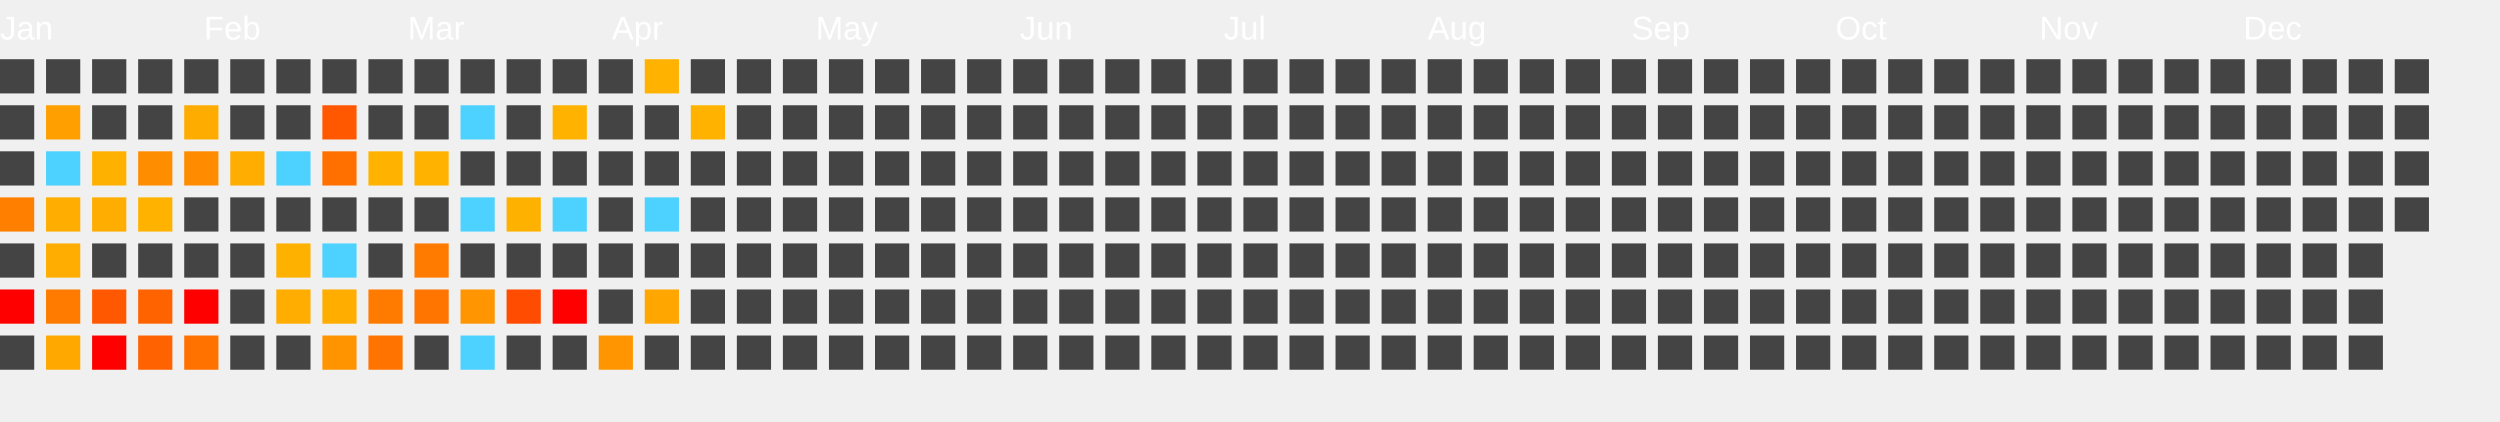
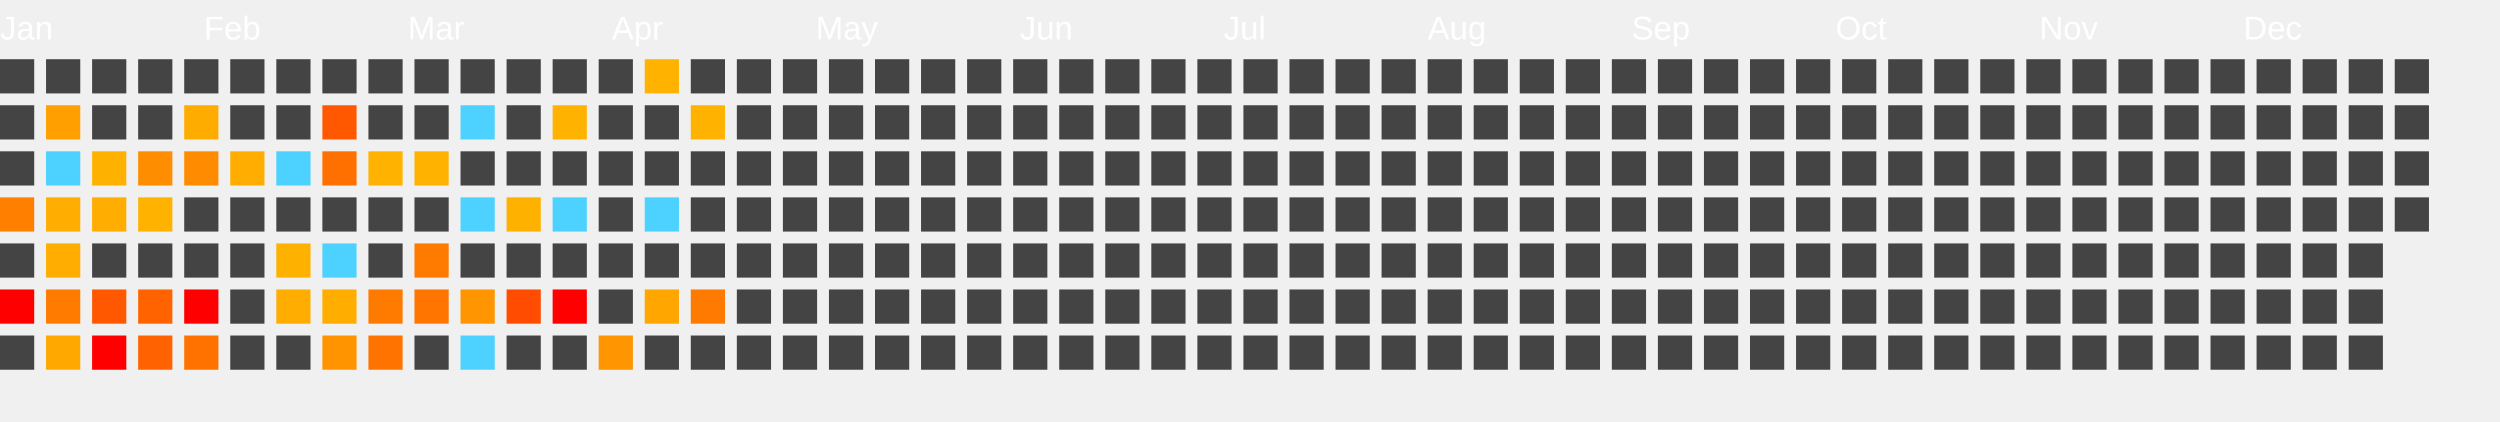
<svg xmlns="http://www.w3.org/2000/svg" baseProfile="full" height="32mm" version="1.1" viewBox="0,0,190,32" width="190mm">
  <defs />
  <rect fill="none" height="32" width="190" x="0" y="0" />
  <text fill="#FFFFFF" style="font-size:2.5px; font-family:Arial" x="0.0" y="3.0">Jan</text>
  <text fill="#FFFFFF" style="font-size:2.5px; font-family:Arial" x="15.5" y="3.0">Feb</text>
  <text fill="#FFFFFF" style="font-size:2.5px; font-family:Arial" x="31.0" y="3.0">Mar</text>
  <text fill="#FFFFFF" style="font-size:2.5px; font-family:Arial" x="46.5" y="3.0">Apr</text>
  <text fill="#FFFFFF" style="font-size:2.5px; font-family:Arial" x="62.0" y="3.0">May</text>
  <text fill="#FFFFFF" style="font-size:2.5px; font-family:Arial" x="77.5" y="3.0">Jun</text>
  <text fill="#FFFFFF" style="font-size:2.5px; font-family:Arial" x="93.0" y="3.0">Jul</text>
  <text fill="#FFFFFF" style="font-size:2.5px; font-family:Arial" x="108.5" y="3.0">Aug</text>
  <text fill="#FFFFFF" style="font-size:2.5px; font-family:Arial" x="124.0" y="3.0">Sep</text>
  <text fill="#FFFFFF" style="font-size:2.5px; font-family:Arial" x="139.5" y="3.0">Oct</text>
  <text fill="#FFFFFF" style="font-size:2.5px; font-family:Arial" x="155.0" y="3.0">Nov</text>
  <text fill="#FFFFFF" style="font-size:2.5px; font-family:Arial" x="170.5" y="3.0">Dec</text>
  <rect fill="#444444" height="2.6" width="2.6" x="0.0" y="4.5" />
  <rect fill="#444444" height="2.6" width="2.6" x="0.0" y="8.0" />
  <rect fill="#444444" height="2.6" width="2.6" x="0.0" y="11.5" />
  <rect fill="#ff7f00" height="2.6" width="2.6" x="0.0" y="15.0" />
  <rect fill="#444444" height="2.6" width="2.6" x="0.0" y="18.5" />
  <rect fill="red" height="2.6" width="2.6" x="0.0" y="22.0" />
  <rect fill="#444444" height="2.6" width="2.6" x="0.0" y="25.5" />
  <rect fill="#444444" height="2.6" width="2.6" x="3.5" y="4.5" />
  <rect fill="#ff9f00" height="2.6" width="2.6" x="3.5" y="8.0" />
  <rect fill="#4dd2ff" height="2.6" width="2.6" x="3.5" y="11.5" />
  <rect fill="#ffad00" height="2.6" width="2.6" x="3.5" y="15.0" />
  <rect fill="#ffad00" height="2.6" width="2.6" x="3.5" y="18.5" />
  <rect fill="#ff7b00" height="2.6" width="2.6" x="3.5" y="22.0" />
  <rect fill="#ffa900" height="2.6" width="2.6" x="3.5" y="25.5" />
  <rect fill="#444444" height="2.6" width="2.6" x="7.0" y="4.5" />
  <rect fill="#444444" height="2.6" width="2.6" x="7.0" y="8.0" />
  <rect fill="#ffb100" height="2.6" width="2.6" x="7.0" y="11.5" />
  <rect fill="#ffad00" height="2.6" width="2.6" x="7.0" y="15.0" />
  <rect fill="#444444" height="2.6" width="2.6" x="7.0" y="18.5" />
  <rect fill="#ff5800" height="2.6" width="2.6" x="7.0" y="22.0" />
  <rect fill="red" height="2.6" width="2.6" x="7.0" y="25.5" />
  <rect fill="#444444" height="2.6" width="2.6" x="10.5" y="4.5" />
  <rect fill="#444444" height="2.6" width="2.6" x="10.5" y="8.0" />
  <rect fill="#ff8d00" height="2.6" width="2.6" x="10.5" y="11.5" />
  <rect fill="#ffb200" height="2.6" width="2.6" x="10.5" y="15.0" />
  <rect fill="#444444" height="2.6" width="2.6" x="10.5" y="18.5" />
  <rect fill="#ff6300" height="2.6" width="2.6" x="10.5" y="22.0" />
  <rect fill="#ff6200" height="2.6" width="2.6" x="10.5" y="25.5" />
  <rect fill="#444444" height="2.6" width="2.6" x="14.0" y="4.5" />
  <rect fill="#ffac00" height="2.6" width="2.6" x="14.0" y="8.0" />
  <rect fill="#ff8b00" height="2.6" width="2.6" x="14.0" y="11.5" />
  <rect fill="#444444" height="2.6" width="2.6" x="14.0" y="15.0" />
  <rect fill="#444444" height="2.6" width="2.6" x="14.0" y="18.5" />
  <rect fill="red" height="2.6" width="2.6" x="14.0" y="22.0" />
  <rect fill="#ff7200" height="2.6" width="2.6" x="14.0" y="25.5" />
  <rect fill="#444444" height="2.6" width="2.6" x="17.5" y="4.5" />
  <rect fill="#444444" height="2.6" width="2.6" x="17.5" y="8.0" />
  <rect fill="#ffad00" height="2.6" width="2.6" x="17.5" y="11.5" />
  <rect fill="#444444" height="2.6" width="2.6" x="17.5" y="15.0" />
  <rect fill="#444444" height="2.6" width="2.6" x="17.5" y="18.5" />
  <rect fill="#444444" height="2.6" width="2.6" x="17.5" y="22.0" />
  <rect fill="#444444" height="2.6" width="2.6" x="17.5" y="25.5" />
  <rect fill="#444444" height="2.6" width="2.6" x="21.0" y="4.5" />
  <rect fill="#444444" height="2.6" width="2.6" x="21.0" y="8.0" />
  <rect fill="#4dd2ff" height="2.6" width="2.6" x="21.0" y="11.5" />
  <rect fill="#444444" height="2.6" width="2.6" x="21.0" y="15.0" />
  <rect fill="#ffb100" height="2.6" width="2.6" x="21.0" y="18.5" />
  <rect fill="#ffad00" height="2.6" width="2.6" x="21.0" y="22.0" />
  <rect fill="#444444" height="2.6" width="2.6" x="21.0" y="25.5" />
  <rect fill="#444444" height="2.6" width="2.6" x="24.5" y="4.5" />
  <rect fill="#ff5800" height="2.6" width="2.6" x="24.5" y="8.0" />
  <rect fill="#ff7000" height="2.6" width="2.6" x="24.5" y="11.5" />
  <rect fill="#444444" height="2.6" width="2.6" x="24.5" y="15.0" />
  <rect fill="#4dd2ff" height="2.6" width="2.6" x="24.5" y="18.5" />
  <rect fill="#ffae00" height="2.6" width="2.6" x="24.5" y="22.0" />
  <rect fill="#ff9400" height="2.6" width="2.6" x="24.5" y="25.5" />
  <rect fill="#444444" height="2.6" width="2.6" x="28.0" y="4.5" />
  <rect fill="#444444" height="2.6" width="2.6" x="28.0" y="8.0" />
  <rect fill="#ffb300" height="2.6" width="2.6" x="28.0" y="11.5" />
  <rect fill="#444444" height="2.6" width="2.6" x="28.0" y="15.0" />
  <rect fill="#444444" height="2.6" width="2.6" x="28.0" y="18.5" />
  <rect fill="#ff7b00" height="2.6" width="2.6" x="28.0" y="22.0" />
  <rect fill="#ff7400" height="2.6" width="2.6" x="28.0" y="25.5" />
  <rect fill="#444444" height="2.6" width="2.6" x="31.5" y="4.5" />
  <rect fill="#444444" height="2.6" width="2.6" x="31.5" y="8.0" />
  <rect fill="#ffb300" height="2.6" width="2.6" x="31.5" y="11.5" />
  <rect fill="#444444" height="2.6" width="2.6" x="31.5" y="15.0" />
  <rect fill="#ff7b00" height="2.6" width="2.6" x="31.5" y="18.5" />
  <rect fill="#ff7500" height="2.6" width="2.6" x="31.5" y="22.0" />
  <rect fill="#444444" height="2.6" width="2.6" x="31.5" y="25.5" />
  <rect fill="#444444" height="2.6" width="2.6" x="35.0" y="4.5" />
  <rect fill="#4dd2ff" height="2.6" width="2.6" x="35.0" y="8.0" />
  <rect fill="#444444" height="2.6" width="2.6" x="35.0" y="11.5" />
  <rect fill="#4dd2ff" height="2.6" width="2.6" x="35.0" y="15.0" />
  <rect fill="#444444" height="2.6" width="2.6" x="35.0" y="18.5" />
  <rect fill="#ff9500" height="2.6" width="2.6" x="35.0" y="22.0" />
  <rect fill="#4dd2ff" height="2.6" width="2.6" x="35.0" y="25.5" />
  <rect fill="#444444" height="2.6" width="2.6" x="38.5" y="4.5" />
  <rect fill="#444444" height="2.6" width="2.6" x="38.5" y="8.0" />
  <rect fill="#444444" height="2.6" width="2.6" x="38.5" y="11.5" />
  <rect fill="#ffb100" height="2.6" width="2.6" x="38.5" y="15.0" />
  <rect fill="#444444" height="2.6" width="2.6" x="38.5" y="18.5" />
  <rect fill="#ff4c00" height="2.6" width="2.6" x="38.5" y="22.0" />
  <rect fill="#444444" height="2.6" width="2.6" x="38.5" y="25.5" />
  <rect fill="#444444" height="2.6" width="2.6" x="42.0" y="4.5" />
  <rect fill="#ffb300" height="2.6" width="2.6" x="42.0" y="8.0" />
  <rect fill="#444444" height="2.6" width="2.6" x="42.0" y="11.5" />
  <rect fill="#4dd2ff" height="2.6" width="2.6" x="42.0" y="15.0" />
  <rect fill="#444444" height="2.6" width="2.6" x="42.0" y="18.5" />
  <rect fill="red" height="2.6" width="2.6" x="42.0" y="22.0" />
  <rect fill="#444444" height="2.6" width="2.6" x="42.0" y="25.5" />
  <rect fill="#444444" height="2.6" width="2.6" x="45.5" y="4.5" />
  <rect fill="#444444" height="2.6" width="2.6" x="45.5" y="8.0" />
  <rect fill="#444444" height="2.6" width="2.6" x="45.5" y="11.5" />
  <rect fill="#444444" height="2.6" width="2.6" x="45.5" y="15.0" />
  <rect fill="#444444" height="2.6" width="2.6" x="45.5" y="18.5" />
  <rect fill="#444444" height="2.6" width="2.6" x="45.5" y="22.0" />
  <rect fill="#ff9500" height="2.6" width="2.6" x="45.5" y="25.5" />
  <rect fill="#ffb300" height="2.6" width="2.6" x="49.0" y="4.5" />
  <rect fill="#444444" height="2.6" width="2.6" x="49.0" y="8.0" />
  <rect fill="#444444" height="2.6" width="2.6" x="49.0" y="11.5" />
  <rect fill="#4dd2ff" height="2.6" width="2.6" x="49.0" y="15.0" />
  <rect fill="#444444" height="2.6" width="2.6" x="49.0" y="18.5" />
  <rect fill="#ffa600" height="2.6" width="2.6" x="49.0" y="22.0" />
  <rect fill="#444444" height="2.6" width="2.6" x="49.0" y="25.5" />
  <rect fill="#444444" height="2.6" width="2.6" x="52.5" y="4.5" />
  <rect fill="#ffb300" height="2.6" width="2.6" x="52.5" y="8.0" />
  <rect fill="#444444" height="2.6" width="2.6" x="52.5" y="11.5" />
  <rect fill="#444444" height="2.6" width="2.6" x="52.5" y="15.0" />
  <rect fill="#444444" height="2.6" width="2.6" x="52.5" y="18.5" />
-   <rect fill="#444444" height="2.6" width="2.6" x="52.5" y="22.0" />
+   <rect fill="#ff7a00" height="2.6" width="2.6" x="52.5" y="22.0" />
  <rect fill="#444444" height="2.6" width="2.6" x="52.5" y="25.5" />
  <rect fill="#444444" height="2.6" width="2.6" x="56.0" y="4.5" />
  <rect fill="#444444" height="2.6" width="2.6" x="56.0" y="8.0" />
  <rect fill="#444444" height="2.6" width="2.6" x="56.0" y="11.5" />
  <rect fill="#444444" height="2.6" width="2.6" x="56.0" y="15.0" />
  <rect fill="#444444" height="2.6" width="2.6" x="56.0" y="18.5" />
  <rect fill="#444444" height="2.6" width="2.6" x="56.0" y="22.0" />
  <rect fill="#444444" height="2.6" width="2.6" x="56.0" y="25.5" />
  <rect fill="#444444" height="2.6" width="2.6" x="59.5" y="4.5" />
  <rect fill="#444444" height="2.6" width="2.6" x="59.5" y="8.0" />
  <rect fill="#444444" height="2.6" width="2.6" x="59.5" y="11.5" />
  <rect fill="#444444" height="2.6" width="2.6" x="59.5" y="15.0" />
  <rect fill="#444444" height="2.6" width="2.6" x="59.5" y="18.5" />
  <rect fill="#444444" height="2.6" width="2.6" x="59.5" y="22.0" />
  <rect fill="#444444" height="2.6" width="2.6" x="59.5" y="25.5" />
  <rect fill="#444444" height="2.6" width="2.6" x="63.0" y="4.5" />
  <rect fill="#444444" height="2.6" width="2.6" x="63.0" y="8.0" />
  <rect fill="#444444" height="2.6" width="2.6" x="63.0" y="11.5" />
  <rect fill="#444444" height="2.6" width="2.6" x="63.0" y="15.0" />
  <rect fill="#444444" height="2.6" width="2.6" x="63.0" y="18.5" />
  <rect fill="#444444" height="2.6" width="2.6" x="63.0" y="22.0" />
  <rect fill="#444444" height="2.6" width="2.6" x="63.0" y="25.5" />
  <rect fill="#444444" height="2.6" width="2.6" x="66.5" y="4.5" />
  <rect fill="#444444" height="2.6" width="2.6" x="66.5" y="8.0" />
  <rect fill="#444444" height="2.6" width="2.6" x="66.5" y="11.5" />
  <rect fill="#444444" height="2.6" width="2.6" x="66.5" y="15.0" />
  <rect fill="#444444" height="2.6" width="2.6" x="66.5" y="18.5" />
  <rect fill="#444444" height="2.6" width="2.6" x="66.5" y="22.0" />
  <rect fill="#444444" height="2.6" width="2.6" x="66.5" y="25.5" />
  <rect fill="#444444" height="2.6" width="2.6" x="70.0" y="4.5" />
  <rect fill="#444444" height="2.6" width="2.6" x="70.0" y="8.0" />
  <rect fill="#444444" height="2.6" width="2.6" x="70.0" y="11.5" />
  <rect fill="#444444" height="2.6" width="2.6" x="70.0" y="15.0" />
  <rect fill="#444444" height="2.6" width="2.6" x="70.0" y="18.5" />
  <rect fill="#444444" height="2.6" width="2.6" x="70.0" y="22.0" />
  <rect fill="#444444" height="2.6" width="2.6" x="70.0" y="25.5" />
  <rect fill="#444444" height="2.6" width="2.6" x="73.5" y="4.5" />
  <rect fill="#444444" height="2.6" width="2.6" x="73.5" y="8.0" />
  <rect fill="#444444" height="2.6" width="2.6" x="73.5" y="11.5" />
  <rect fill="#444444" height="2.6" width="2.6" x="73.5" y="15.0" />
  <rect fill="#444444" height="2.6" width="2.6" x="73.5" y="18.5" />
  <rect fill="#444444" height="2.6" width="2.6" x="73.5" y="22.0" />
  <rect fill="#444444" height="2.6" width="2.6" x="73.5" y="25.5" />
  <rect fill="#444444" height="2.6" width="2.6" x="77.0" y="4.5" />
  <rect fill="#444444" height="2.6" width="2.6" x="77.0" y="8.0" />
  <rect fill="#444444" height="2.6" width="2.6" x="77.0" y="11.5" />
  <rect fill="#444444" height="2.6" width="2.6" x="77.0" y="15.0" />
  <rect fill="#444444" height="2.6" width="2.6" x="77.0" y="18.5" />
  <rect fill="#444444" height="2.6" width="2.6" x="77.0" y="22.0" />
  <rect fill="#444444" height="2.6" width="2.6" x="77.0" y="25.5" />
  <rect fill="#444444" height="2.6" width="2.6" x="80.5" y="4.5" />
  <rect fill="#444444" height="2.6" width="2.6" x="80.5" y="8.0" />
  <rect fill="#444444" height="2.6" width="2.6" x="80.5" y="11.5" />
  <rect fill="#444444" height="2.6" width="2.6" x="80.5" y="15.0" />
  <rect fill="#444444" height="2.6" width="2.6" x="80.5" y="18.5" />
  <rect fill="#444444" height="2.6" width="2.6" x="80.5" y="22.0" />
  <rect fill="#444444" height="2.6" width="2.6" x="80.5" y="25.5" />
  <rect fill="#444444" height="2.6" width="2.6" x="84.0" y="4.5" />
  <rect fill="#444444" height="2.6" width="2.6" x="84.0" y="8.0" />
  <rect fill="#444444" height="2.6" width="2.6" x="84.0" y="11.5" />
  <rect fill="#444444" height="2.6" width="2.6" x="84.0" y="15.0" />
  <rect fill="#444444" height="2.6" width="2.6" x="84.0" y="18.5" />
  <rect fill="#444444" height="2.6" width="2.6" x="84.0" y="22.0" />
  <rect fill="#444444" height="2.6" width="2.6" x="84.0" y="25.5" />
  <rect fill="#444444" height="2.6" width="2.6" x="87.5" y="4.5" />
  <rect fill="#444444" height="2.6" width="2.6" x="87.5" y="8.0" />
  <rect fill="#444444" height="2.6" width="2.6" x="87.5" y="11.5" />
  <rect fill="#444444" height="2.6" width="2.6" x="87.5" y="15.0" />
  <rect fill="#444444" height="2.6" width="2.6" x="87.5" y="18.5" />
  <rect fill="#444444" height="2.6" width="2.6" x="87.5" y="22.0" />
  <rect fill="#444444" height="2.6" width="2.6" x="87.5" y="25.5" />
  <rect fill="#444444" height="2.6" width="2.6" x="91.0" y="4.5" />
  <rect fill="#444444" height="2.6" width="2.6" x="91.0" y="8.0" />
  <rect fill="#444444" height="2.6" width="2.6" x="91.0" y="11.5" />
  <rect fill="#444444" height="2.6" width="2.6" x="91.0" y="15.0" />
  <rect fill="#444444" height="2.6" width="2.6" x="91.0" y="18.5" />
  <rect fill="#444444" height="2.6" width="2.6" x="91.0" y="22.0" />
  <rect fill="#444444" height="2.6" width="2.6" x="91.0" y="25.5" />
  <rect fill="#444444" height="2.6" width="2.6" x="94.5" y="4.5" />
  <rect fill="#444444" height="2.6" width="2.6" x="94.5" y="8.0" />
  <rect fill="#444444" height="2.6" width="2.6" x="94.5" y="11.5" />
  <rect fill="#444444" height="2.6" width="2.6" x="94.5" y="15.0" />
  <rect fill="#444444" height="2.6" width="2.6" x="94.5" y="18.5" />
  <rect fill="#444444" height="2.6" width="2.6" x="94.5" y="22.0" />
  <rect fill="#444444" height="2.6" width="2.6" x="94.5" y="25.5" />
  <rect fill="#444444" height="2.6" width="2.6" x="98.0" y="4.5" />
  <rect fill="#444444" height="2.6" width="2.6" x="98.0" y="8.0" />
  <rect fill="#444444" height="2.6" width="2.6" x="98.0" y="11.5" />
  <rect fill="#444444" height="2.6" width="2.6" x="98.0" y="15.0" />
  <rect fill="#444444" height="2.6" width="2.6" x="98.0" y="18.5" />
  <rect fill="#444444" height="2.6" width="2.6" x="98.0" y="22.0" />
  <rect fill="#444444" height="2.6" width="2.6" x="98.0" y="25.5" />
  <rect fill="#444444" height="2.6" width="2.6" x="101.5" y="4.5" />
  <rect fill="#444444" height="2.6" width="2.6" x="101.5" y="8.0" />
  <rect fill="#444444" height="2.6" width="2.6" x="101.5" y="11.5" />
  <rect fill="#444444" height="2.6" width="2.6" x="101.5" y="15.0" />
  <rect fill="#444444" height="2.6" width="2.6" x="101.5" y="18.5" />
  <rect fill="#444444" height="2.6" width="2.6" x="101.5" y="22.0" />
  <rect fill="#444444" height="2.6" width="2.6" x="101.5" y="25.5" />
  <rect fill="#444444" height="2.6" width="2.6" x="105.0" y="4.5" />
  <rect fill="#444444" height="2.6" width="2.6" x="105.0" y="8.0" />
  <rect fill="#444444" height="2.6" width="2.6" x="105.0" y="11.5" />
  <rect fill="#444444" height="2.6" width="2.6" x="105.0" y="15.0" />
  <rect fill="#444444" height="2.6" width="2.6" x="105.0" y="18.5" />
  <rect fill="#444444" height="2.6" width="2.6" x="105.0" y="22.0" />
  <rect fill="#444444" height="2.6" width="2.6" x="105.0" y="25.5" />
  <rect fill="#444444" height="2.6" width="2.6" x="108.5" y="4.5" />
  <rect fill="#444444" height="2.6" width="2.6" x="108.5" y="8.0" />
  <rect fill="#444444" height="2.6" width="2.6" x="108.5" y="11.5" />
  <rect fill="#444444" height="2.6" width="2.6" x="108.5" y="15.0" />
  <rect fill="#444444" height="2.6" width="2.6" x="108.5" y="18.5" />
  <rect fill="#444444" height="2.6" width="2.6" x="108.5" y="22.0" />
  <rect fill="#444444" height="2.6" width="2.6" x="108.5" y="25.5" />
  <rect fill="#444444" height="2.6" width="2.6" x="112.0" y="4.5" />
  <rect fill="#444444" height="2.6" width="2.6" x="112.0" y="8.0" />
  <rect fill="#444444" height="2.6" width="2.6" x="112.0" y="11.5" />
  <rect fill="#444444" height="2.6" width="2.6" x="112.0" y="15.0" />
  <rect fill="#444444" height="2.6" width="2.6" x="112.0" y="18.5" />
  <rect fill="#444444" height="2.6" width="2.6" x="112.0" y="22.0" />
  <rect fill="#444444" height="2.6" width="2.6" x="112.0" y="25.5" />
  <rect fill="#444444" height="2.6" width="2.6" x="115.5" y="4.5" />
  <rect fill="#444444" height="2.6" width="2.6" x="115.5" y="8.0" />
  <rect fill="#444444" height="2.6" width="2.6" x="115.5" y="11.5" />
  <rect fill="#444444" height="2.6" width="2.6" x="115.5" y="15.0" />
  <rect fill="#444444" height="2.6" width="2.6" x="115.5" y="18.5" />
  <rect fill="#444444" height="2.6" width="2.6" x="115.5" y="22.0" />
  <rect fill="#444444" height="2.6" width="2.6" x="115.5" y="25.5" />
  <rect fill="#444444" height="2.6" width="2.6" x="119.0" y="4.5" />
  <rect fill="#444444" height="2.6" width="2.6" x="119.0" y="8.0" />
  <rect fill="#444444" height="2.6" width="2.6" x="119.0" y="11.5" />
  <rect fill="#444444" height="2.6" width="2.6" x="119.0" y="15.0" />
  <rect fill="#444444" height="2.6" width="2.6" x="119.0" y="18.5" />
  <rect fill="#444444" height="2.6" width="2.6" x="119.0" y="22.0" />
  <rect fill="#444444" height="2.6" width="2.6" x="119.0" y="25.5" />
  <rect fill="#444444" height="2.6" width="2.6" x="122.5" y="4.5" />
  <rect fill="#444444" height="2.6" width="2.6" x="122.5" y="8.0" />
  <rect fill="#444444" height="2.6" width="2.6" x="122.5" y="11.5" />
  <rect fill="#444444" height="2.6" width="2.6" x="122.5" y="15.0" />
  <rect fill="#444444" height="2.6" width="2.6" x="122.5" y="18.5" />
  <rect fill="#444444" height="2.6" width="2.6" x="122.5" y="22.0" />
  <rect fill="#444444" height="2.6" width="2.6" x="122.5" y="25.5" />
  <rect fill="#444444" height="2.6" width="2.6" x="126.0" y="4.5" />
  <rect fill="#444444" height="2.6" width="2.6" x="126.0" y="8.0" />
  <rect fill="#444444" height="2.6" width="2.6" x="126.0" y="11.5" />
  <rect fill="#444444" height="2.6" width="2.6" x="126.0" y="15.0" />
  <rect fill="#444444" height="2.6" width="2.6" x="126.0" y="18.5" />
  <rect fill="#444444" height="2.6" width="2.6" x="126.0" y="22.0" />
  <rect fill="#444444" height="2.6" width="2.6" x="126.0" y="25.5" />
  <rect fill="#444444" height="2.6" width="2.6" x="129.5" y="4.5" />
  <rect fill="#444444" height="2.6" width="2.6" x="129.5" y="8.0" />
  <rect fill="#444444" height="2.6" width="2.6" x="129.5" y="11.5" />
  <rect fill="#444444" height="2.6" width="2.6" x="129.5" y="15.0" />
  <rect fill="#444444" height="2.6" width="2.6" x="129.5" y="18.5" />
  <rect fill="#444444" height="2.6" width="2.6" x="129.5" y="22.0" />
  <rect fill="#444444" height="2.6" width="2.6" x="129.5" y="25.5" />
  <rect fill="#444444" height="2.6" width="2.6" x="133.0" y="4.5" />
  <rect fill="#444444" height="2.6" width="2.6" x="133.0" y="8.0" />
  <rect fill="#444444" height="2.6" width="2.6" x="133.0" y="11.5" />
  <rect fill="#444444" height="2.6" width="2.6" x="133.0" y="15.0" />
  <rect fill="#444444" height="2.6" width="2.6" x="133.0" y="18.5" />
  <rect fill="#444444" height="2.6" width="2.6" x="133.0" y="22.0" />
  <rect fill="#444444" height="2.6" width="2.6" x="133.0" y="25.5" />
  <rect fill="#444444" height="2.6" width="2.6" x="136.5" y="4.5" />
  <rect fill="#444444" height="2.6" width="2.6" x="136.5" y="8.0" />
  <rect fill="#444444" height="2.6" width="2.6" x="136.5" y="11.5" />
  <rect fill="#444444" height="2.6" width="2.6" x="136.5" y="15.0" />
  <rect fill="#444444" height="2.6" width="2.6" x="136.5" y="18.5" />
  <rect fill="#444444" height="2.6" width="2.6" x="136.5" y="22.0" />
  <rect fill="#444444" height="2.6" width="2.6" x="136.5" y="25.5" />
  <rect fill="#444444" height="2.6" width="2.6" x="140.0" y="4.5" />
  <rect fill="#444444" height="2.6" width="2.6" x="140.0" y="8.0" />
  <rect fill="#444444" height="2.6" width="2.6" x="140.0" y="11.5" />
  <rect fill="#444444" height="2.6" width="2.6" x="140.0" y="15.0" />
  <rect fill="#444444" height="2.6" width="2.6" x="140.0" y="18.5" />
  <rect fill="#444444" height="2.6" width="2.6" x="140.0" y="22.0" />
  <rect fill="#444444" height="2.6" width="2.6" x="140.0" y="25.5" />
  <rect fill="#444444" height="2.6" width="2.6" x="143.5" y="4.5" />
  <rect fill="#444444" height="2.6" width="2.6" x="143.5" y="8.0" />
  <rect fill="#444444" height="2.6" width="2.6" x="143.5" y="11.5" />
  <rect fill="#444444" height="2.6" width="2.6" x="143.5" y="15.0" />
  <rect fill="#444444" height="2.6" width="2.6" x="143.5" y="18.5" />
  <rect fill="#444444" height="2.6" width="2.6" x="143.5" y="22.0" />
  <rect fill="#444444" height="2.6" width="2.6" x="143.5" y="25.5" />
  <rect fill="#444444" height="2.6" width="2.6" x="147.0" y="4.5" />
  <rect fill="#444444" height="2.6" width="2.6" x="147.0" y="8.0" />
  <rect fill="#444444" height="2.6" width="2.6" x="147.0" y="11.5" />
  <rect fill="#444444" height="2.6" width="2.6" x="147.0" y="15.0" />
  <rect fill="#444444" height="2.6" width="2.6" x="147.0" y="18.5" />
  <rect fill="#444444" height="2.6" width="2.6" x="147.0" y="22.0" />
  <rect fill="#444444" height="2.6" width="2.6" x="147.0" y="25.5" />
  <rect fill="#444444" height="2.6" width="2.6" x="150.5" y="4.5" />
  <rect fill="#444444" height="2.6" width="2.6" x="150.5" y="8.0" />
  <rect fill="#444444" height="2.6" width="2.6" x="150.5" y="11.5" />
  <rect fill="#444444" height="2.6" width="2.6" x="150.5" y="15.0" />
  <rect fill="#444444" height="2.6" width="2.6" x="150.5" y="18.5" />
  <rect fill="#444444" height="2.6" width="2.6" x="150.5" y="22.0" />
  <rect fill="#444444" height="2.6" width="2.6" x="150.5" y="25.5" />
  <rect fill="#444444" height="2.6" width="2.6" x="154.0" y="4.5" />
  <rect fill="#444444" height="2.6" width="2.6" x="154.0" y="8.0" />
  <rect fill="#444444" height="2.6" width="2.6" x="154.0" y="11.5" />
  <rect fill="#444444" height="2.6" width="2.6" x="154.0" y="15.0" />
  <rect fill="#444444" height="2.6" width="2.6" x="154.0" y="18.5" />
  <rect fill="#444444" height="2.6" width="2.6" x="154.0" y="22.0" />
  <rect fill="#444444" height="2.6" width="2.6" x="154.0" y="25.5" />
  <rect fill="#444444" height="2.6" width="2.6" x="157.5" y="4.5" />
  <rect fill="#444444" height="2.6" width="2.6" x="157.5" y="8.0" />
  <rect fill="#444444" height="2.6" width="2.6" x="157.5" y="11.5" />
  <rect fill="#444444" height="2.6" width="2.6" x="157.5" y="15.0" />
  <rect fill="#444444" height="2.6" width="2.6" x="157.5" y="18.5" />
  <rect fill="#444444" height="2.6" width="2.6" x="157.5" y="22.0" />
  <rect fill="#444444" height="2.6" width="2.6" x="157.5" y="25.5" />
  <rect fill="#444444" height="2.6" width="2.6" x="161.0" y="4.5" />
  <rect fill="#444444" height="2.6" width="2.6" x="161.0" y="8.0" />
  <rect fill="#444444" height="2.6" width="2.6" x="161.0" y="11.5" />
  <rect fill="#444444" height="2.6" width="2.6" x="161.0" y="15.0" />
  <rect fill="#444444" height="2.6" width="2.6" x="161.0" y="18.5" />
  <rect fill="#444444" height="2.6" width="2.6" x="161.0" y="22.0" />
  <rect fill="#444444" height="2.6" width="2.6" x="161.0" y="25.5" />
  <rect fill="#444444" height="2.6" width="2.6" x="164.5" y="4.5" />
  <rect fill="#444444" height="2.6" width="2.6" x="164.5" y="8.0" />
  <rect fill="#444444" height="2.6" width="2.6" x="164.5" y="11.5" />
  <rect fill="#444444" height="2.6" width="2.6" x="164.5" y="15.0" />
  <rect fill="#444444" height="2.6" width="2.6" x="164.5" y="18.5" />
  <rect fill="#444444" height="2.6" width="2.6" x="164.5" y="22.0" />
  <rect fill="#444444" height="2.6" width="2.6" x="164.5" y="25.5" />
  <rect fill="#444444" height="2.6" width="2.6" x="168.0" y="4.5" />
  <rect fill="#444444" height="2.6" width="2.6" x="168.0" y="8.0" />
  <rect fill="#444444" height="2.6" width="2.6" x="168.0" y="11.5" />
  <rect fill="#444444" height="2.6" width="2.6" x="168.0" y="15.0" />
  <rect fill="#444444" height="2.6" width="2.6" x="168.0" y="18.5" />
  <rect fill="#444444" height="2.6" width="2.6" x="168.0" y="22.0" />
  <rect fill="#444444" height="2.6" width="2.6" x="168.0" y="25.5" />
  <rect fill="#444444" height="2.6" width="2.6" x="171.5" y="4.5" />
  <rect fill="#444444" height="2.6" width="2.6" x="171.5" y="8.0" />
  <rect fill="#444444" height="2.6" width="2.6" x="171.5" y="11.5" />
  <rect fill="#444444" height="2.6" width="2.6" x="171.5" y="15.0" />
  <rect fill="#444444" height="2.6" width="2.6" x="171.5" y="18.5" />
  <rect fill="#444444" height="2.6" width="2.6" x="171.5" y="22.0" />
  <rect fill="#444444" height="2.6" width="2.6" x="171.5" y="25.5" />
  <rect fill="#444444" height="2.6" width="2.6" x="175.0" y="4.5" />
  <rect fill="#444444" height="2.6" width="2.6" x="175.0" y="8.0" />
  <rect fill="#444444" height="2.6" width="2.6" x="175.0" y="11.5" />
  <rect fill="#444444" height="2.6" width="2.6" x="175.0" y="15.0" />
  <rect fill="#444444" height="2.6" width="2.6" x="175.0" y="18.5" />
  <rect fill="#444444" height="2.6" width="2.6" x="175.0" y="22.0" />
  <rect fill="#444444" height="2.6" width="2.6" x="175.0" y="25.5" />
  <rect fill="#444444" height="2.6" width="2.6" x="178.5" y="4.5" />
  <rect fill="#444444" height="2.6" width="2.6" x="178.5" y="8.0" />
  <rect fill="#444444" height="2.6" width="2.6" x="178.5" y="11.5" />
  <rect fill="#444444" height="2.6" width="2.6" x="178.5" y="15.0" />
  <rect fill="#444444" height="2.6" width="2.6" x="178.5" y="18.5" />
  <rect fill="#444444" height="2.6" width="2.6" x="178.5" y="22.0" />
  <rect fill="#444444" height="2.6" width="2.6" x="178.5" y="25.5" />
  <rect fill="#444444" height="2.6" width="2.6" x="182.0" y="4.5" />
  <rect fill="#444444" height="2.6" width="2.6" x="182.0" y="8.0" />
  <rect fill="#444444" height="2.6" width="2.6" x="182.0" y="11.5" />
  <rect fill="#444444" height="2.6" width="2.6" x="182.0" y="15.0" />
</svg>
